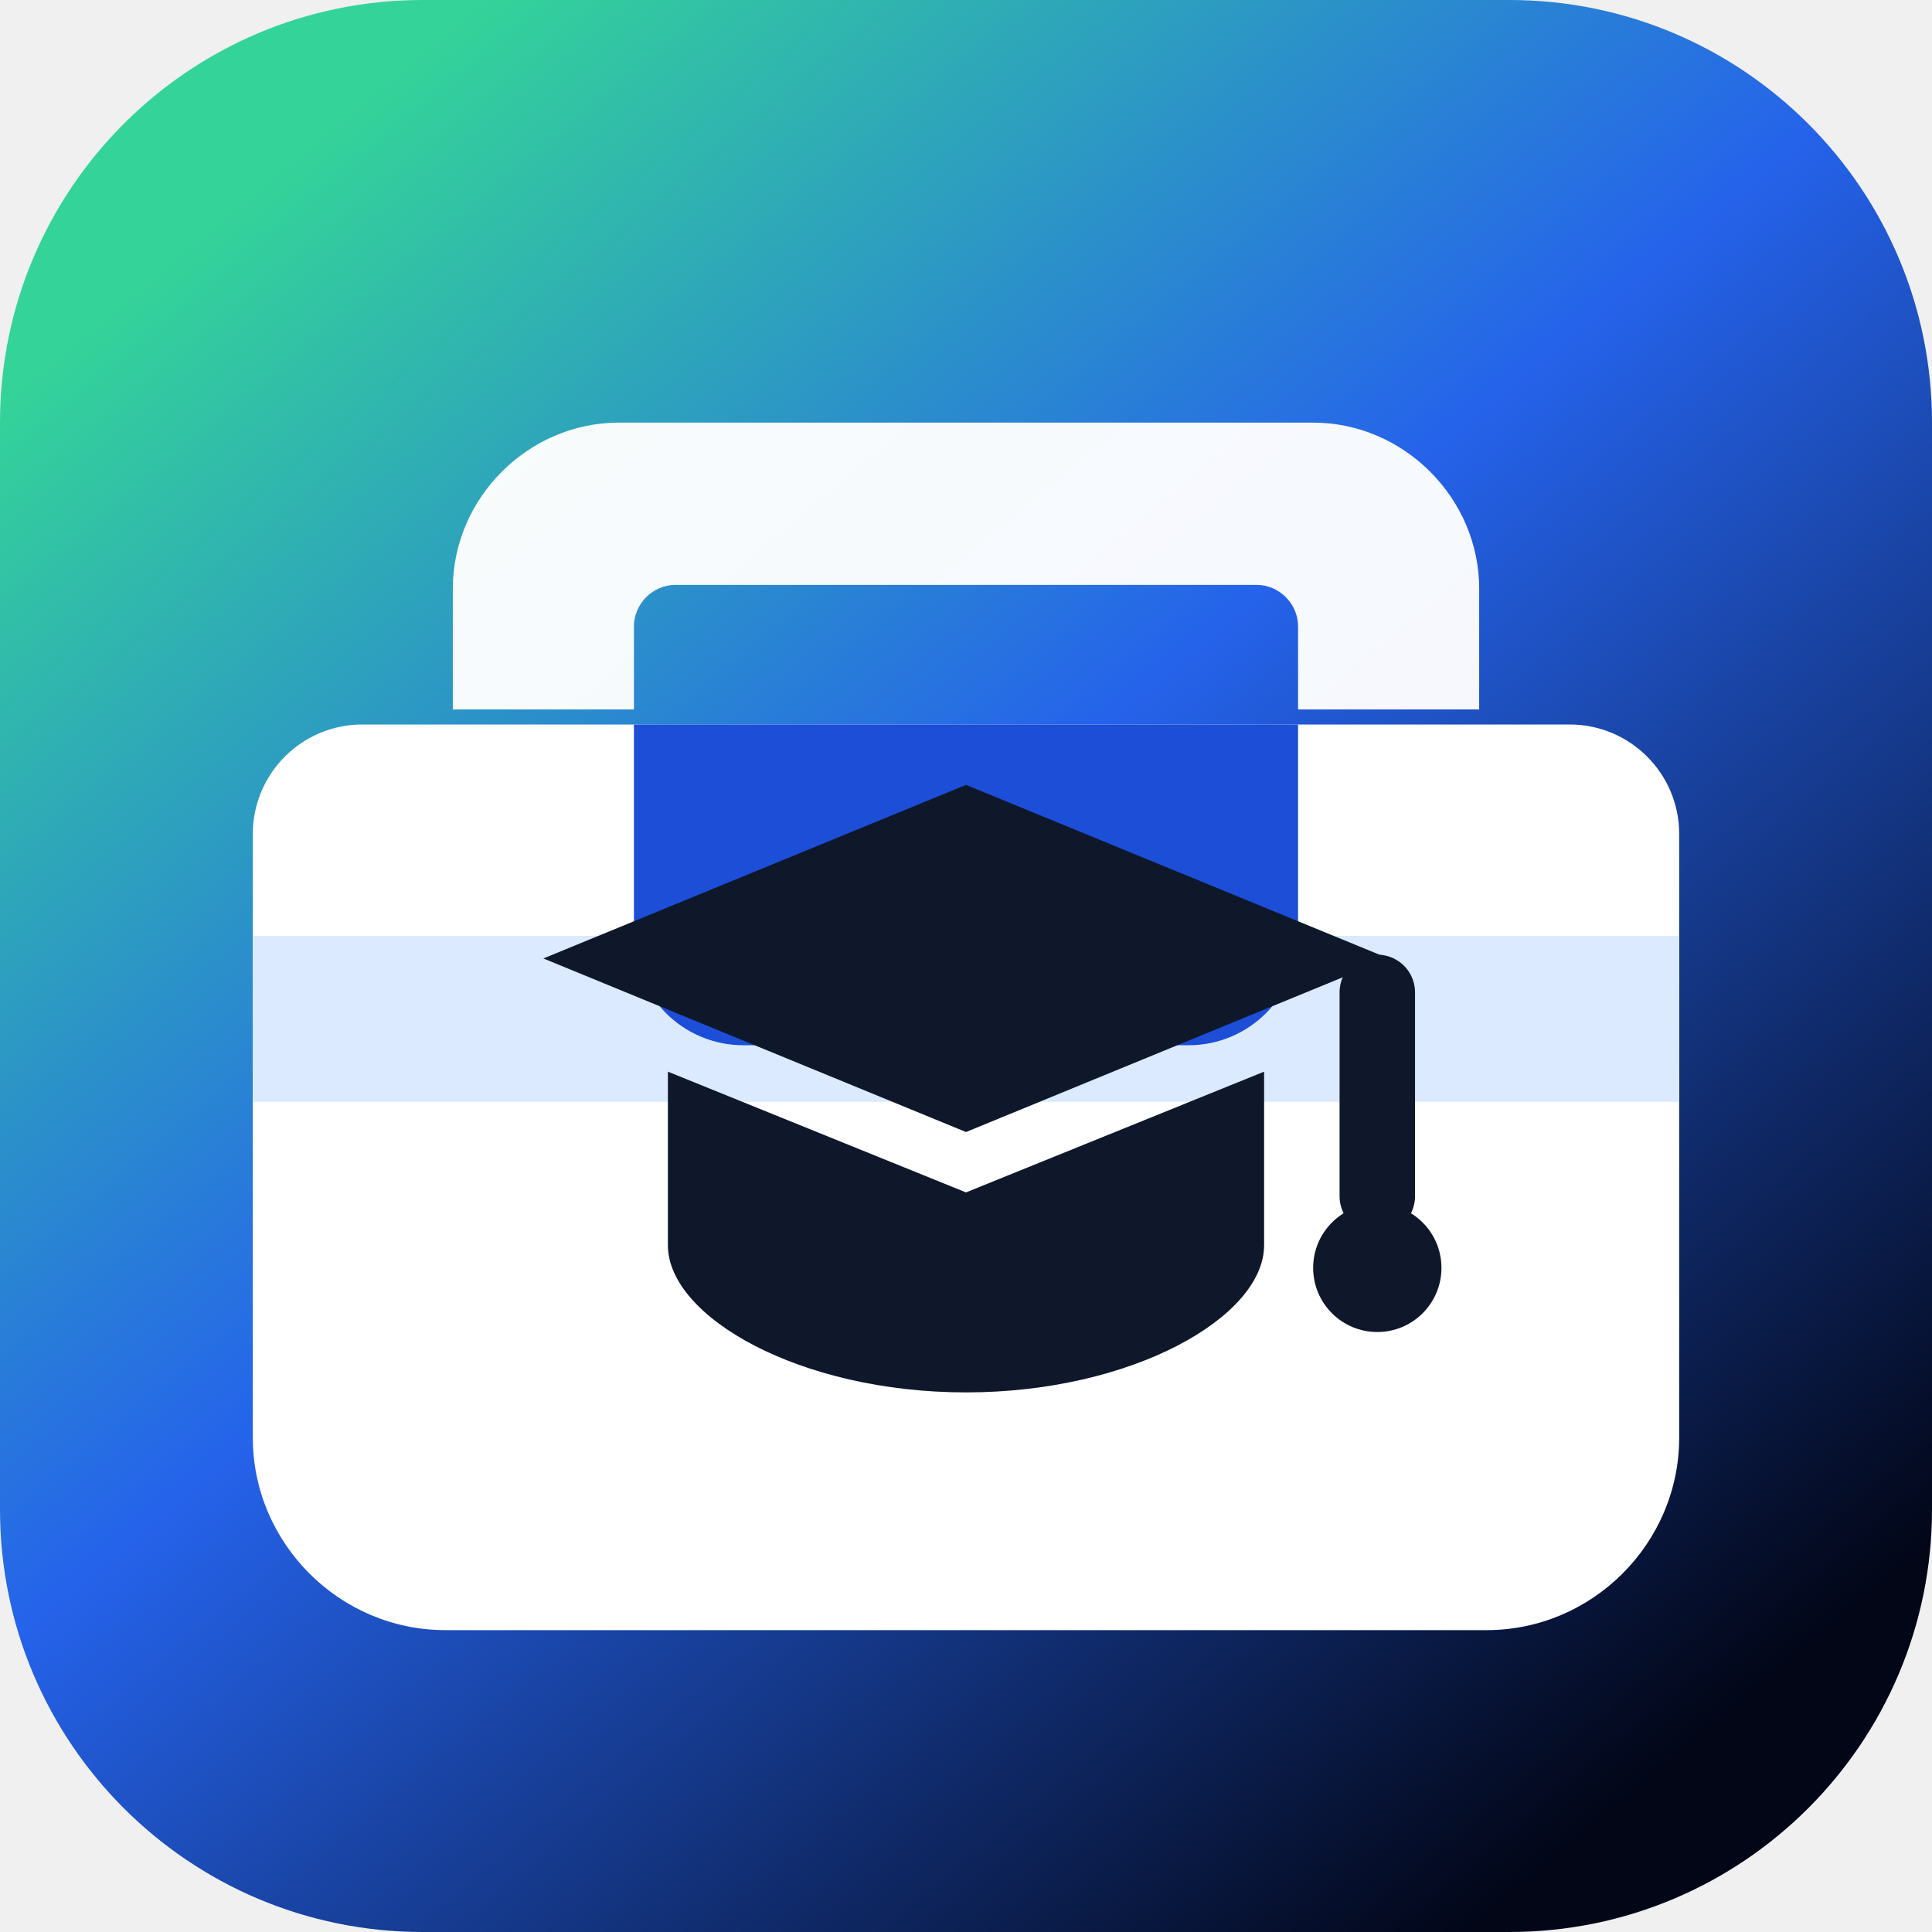
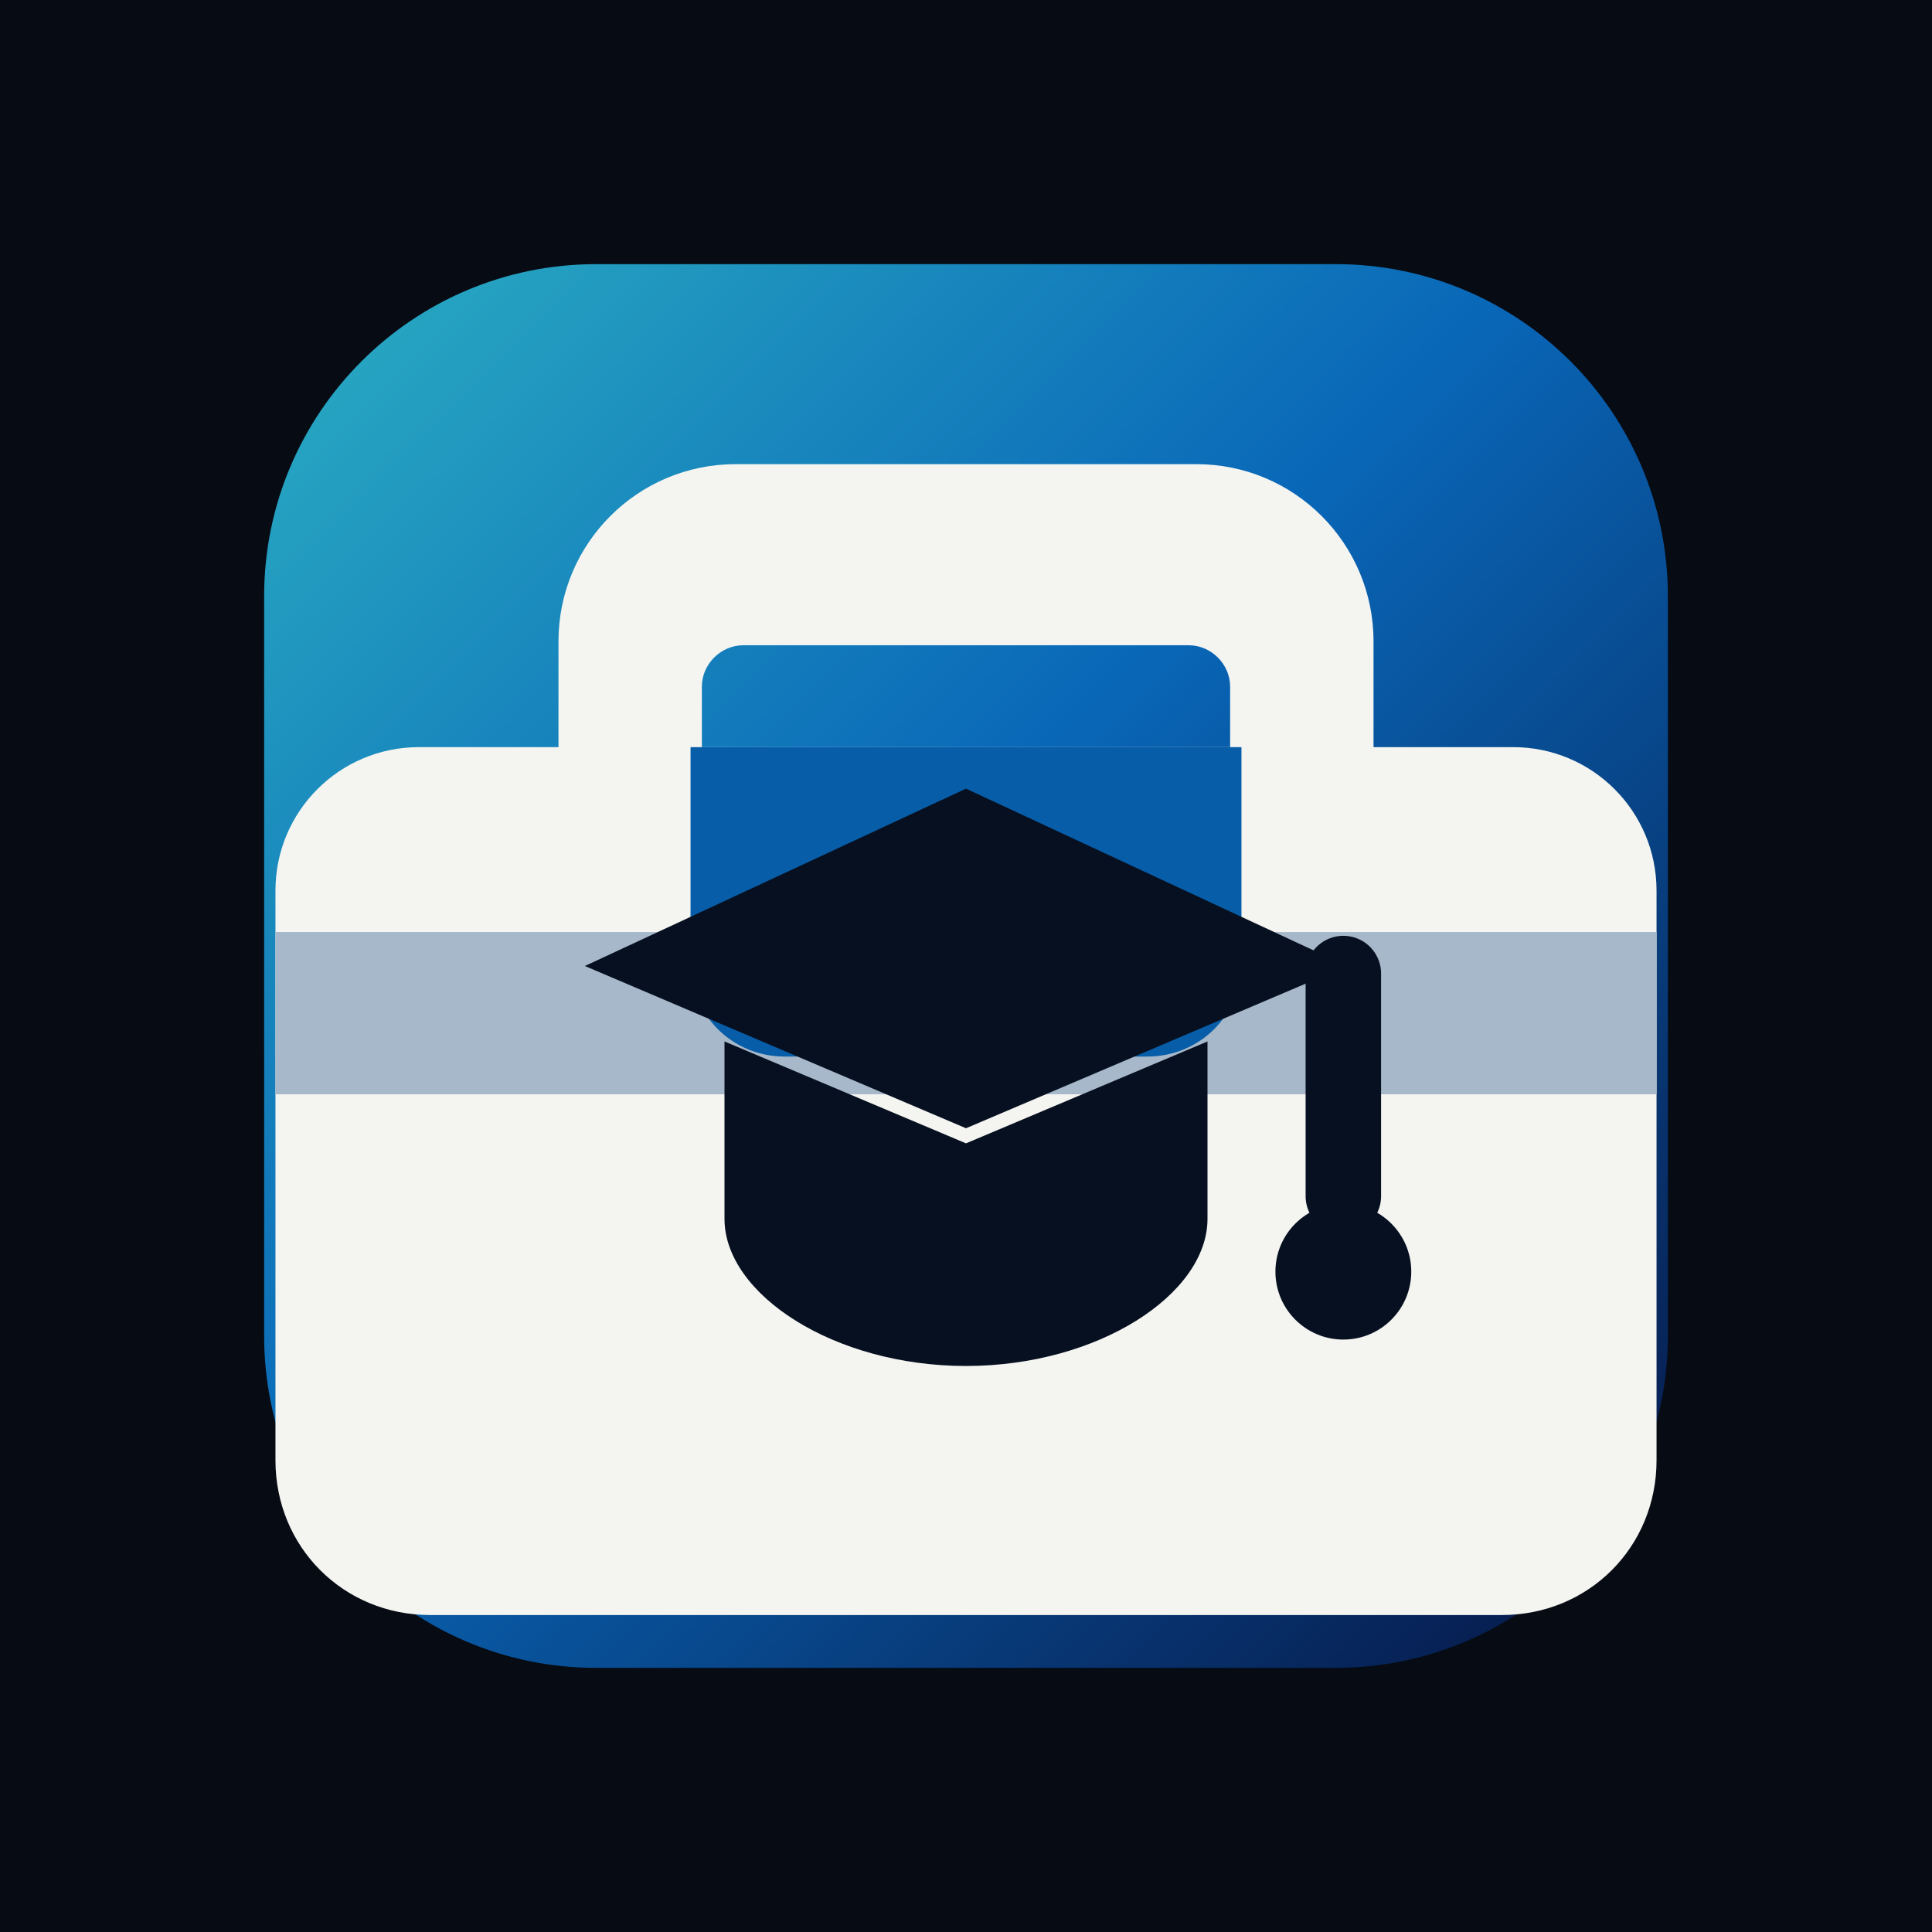
<svg xmlns="http://www.w3.org/2000/svg" width="512" height="512" viewBox="0 0 512 512">
  <defs>
-     <linearGradient id="bg" x1="80" y1="40" x2="440" y2="470" gradientUnits="userSpaceOnUse">
-       <stop offset="0" stop-color="#34d399" />
-       <stop offset="0.45" stop-color="#2563eb" />
-       <stop offset="1" stop-color="#020617" />
+     <linearGradient id="campustrader-mark-gradient" x1="80" y1="84" x2="432" y2="438" gradientUnits="userSpaceOnUse">
+       <stop offset="0" stop-color="#29a9c2" />
+       <stop offset=".44" stop-color="#0967b8" />
+       <stop offset="1" stop-color="#071747" />
    </linearGradient>
+     <clipPath id="campustrader-case-clip">
+       <path d="M111 198H401c21 0 38 17 38 38v151c0 23-18 41-41 41H114c-23 0-41-18-41-41V236c0-21 17-38 38-38Z" />
+     </clipPath>
  </defs>
-   <rect width="512" height="512" rx="112" fill="url(#bg)" />
-   <path d="M120 156c0-24 20-44 44-44h184c24 0 44 20 44 44v32h-48v-22c0-6-5-11-11-11H179c-6 0-11 5-11 11v22h-48v-32Z" fill="#fff" opacity=".96" />
-   <path d="M96 192h320c16 0 29 13 29 29v160c0 28-23 51-51 51H118c-28 0-51-23-51-51V221c0-16 13-29 29-29Z" fill="#fff" />
-   <path d="M67 248h378v44H67z" fill="#dbeafe" />
-   <path d="M168 192h176v56c0 16-13 29-29 29H197c-16 0-29-13-29-29v-56Z" fill="#1d4ed8" />
-   <path d="M256 300 144 254l112-46 112 46-112 46Z" fill="#0f172a" />
-   <path d="M177 284v46c0 19 35 39 79 39s79-20 79-39v-46l-79 32-79-32Z" fill="#0f172a" />
-   <path d="M365 263v54" stroke="#0f172a" stroke-width="20" stroke-linecap="round" />
-   <circle cx="365" cy="336" r="17" fill="#0f172a" />
+   <rect width="512" height="512" fill="#070b14" />
+   <rect x="70" y="70" width="372" height="372" rx="88" fill="url(#campustrader-mark-gradient)" />
+   <path d="M148 207v-37c0-26 21-47 47-47h122c26 0 47 21 47 47v37h-38v-25c0-6-5-11-11-11H197c-6 0-11 5-11 11v25Z" fill="#f4f5f1" />
+   <path d="M111 198H401c21 0 38 17 38 38v151c0 23-18 41-41 41H114c-23 0-41-18-41-41V236c0-21 17-38 38-38Z" fill="#f4f5f1" />
+   <g clip-path="url(#campustrader-case-clip)">
+     <rect x="72" y="247" width="368" height="43" fill="#a6b8c9" />
+     <path d="M183 197h146v58c0 14-11 25-25 25h-96c-14 0-25-11-25-25Z" fill="#075da8" />
+   </g>
+   <path d="m256 209 101 47-101 43-101-43Z" fill="#071020" />
+   <path d="M192 276 256 303l64-27v47c0 20-29 39-64 39s-64-19-64-39Z" fill="#071020" />
+   <path d="M356 258v59" stroke="#071020" stroke-width="20" stroke-linecap="round" />
+   <circle cx="356" cy="337" r="18" fill="#071020" />
</svg>
